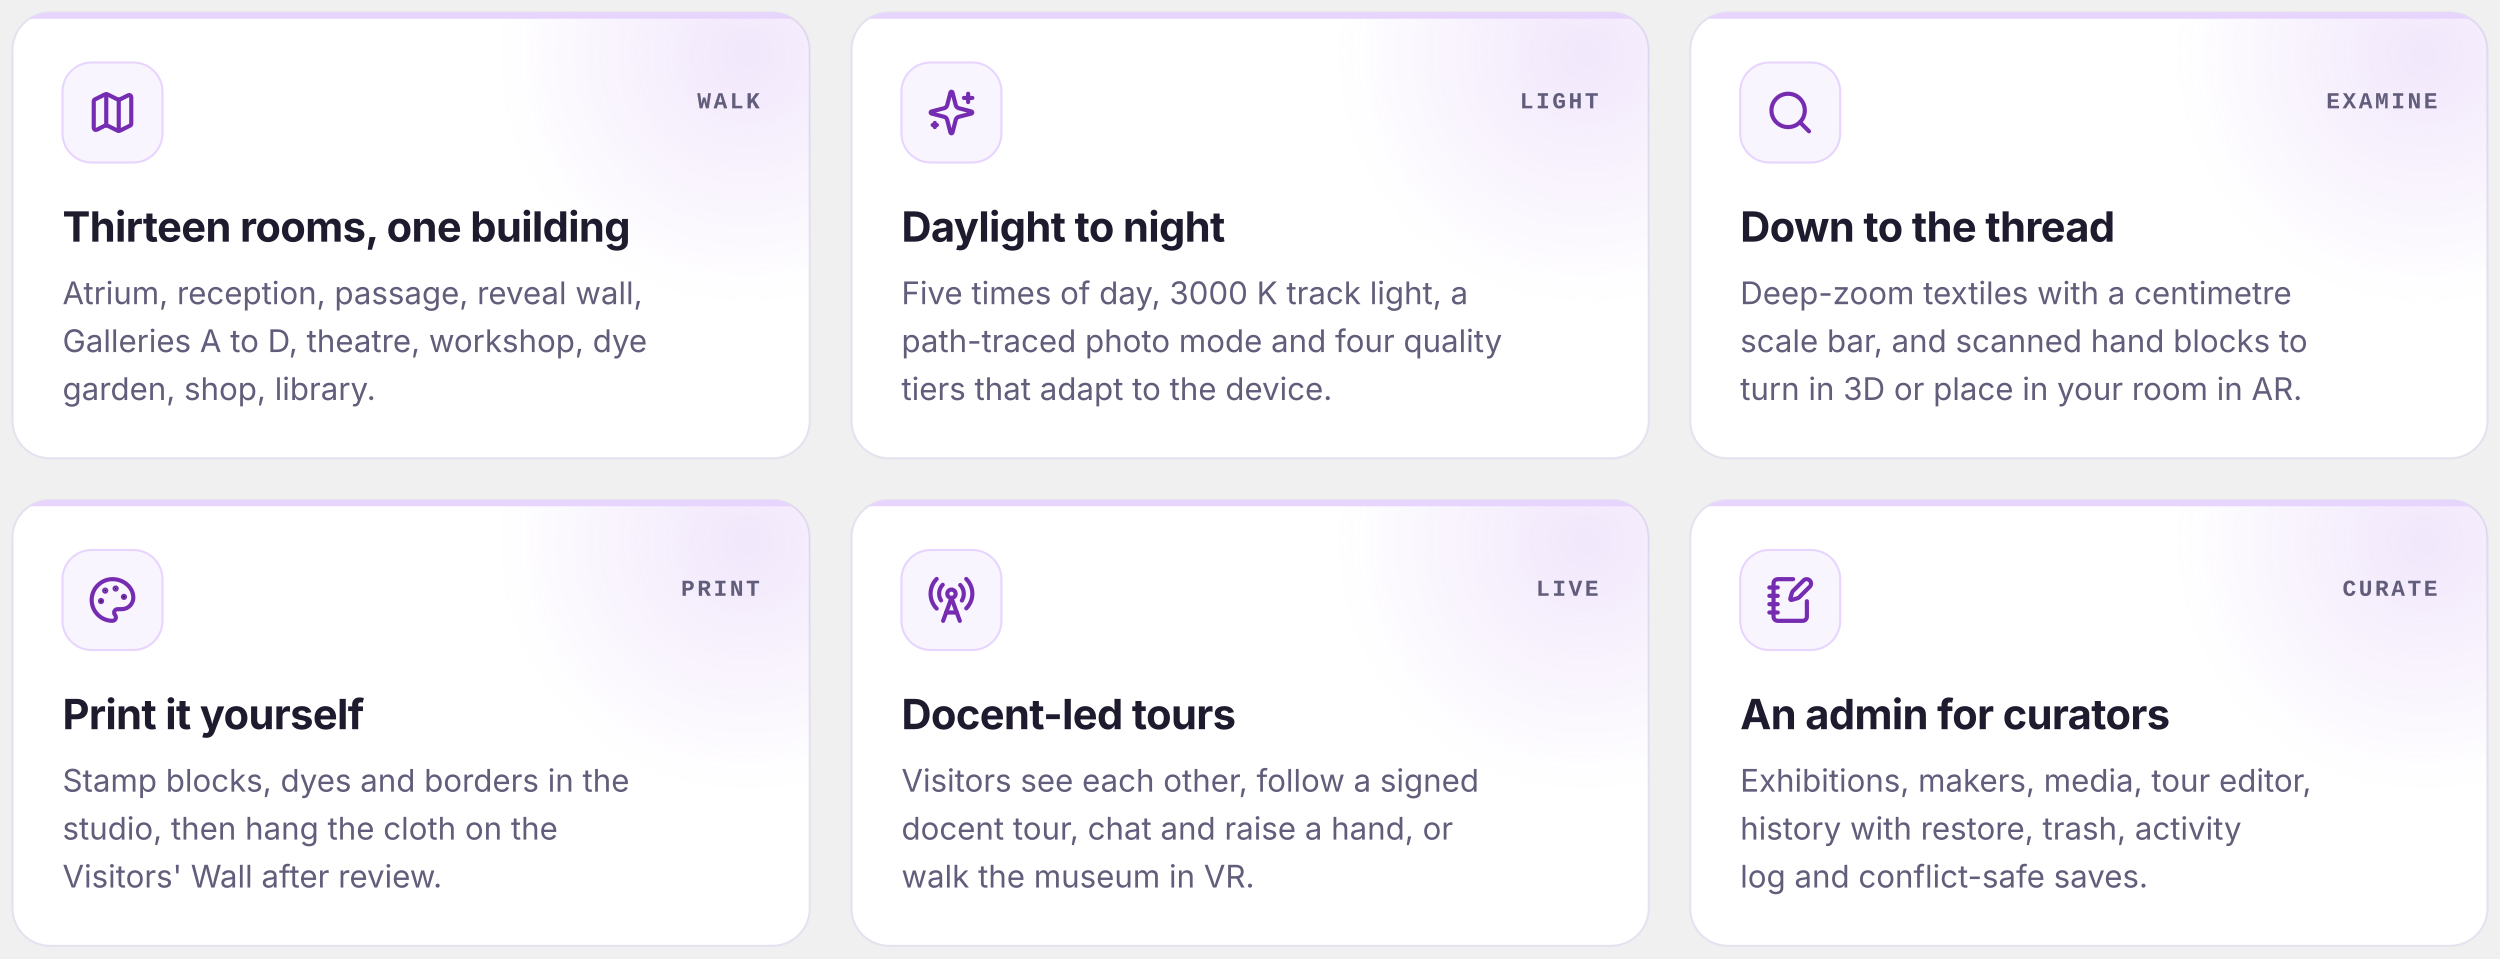
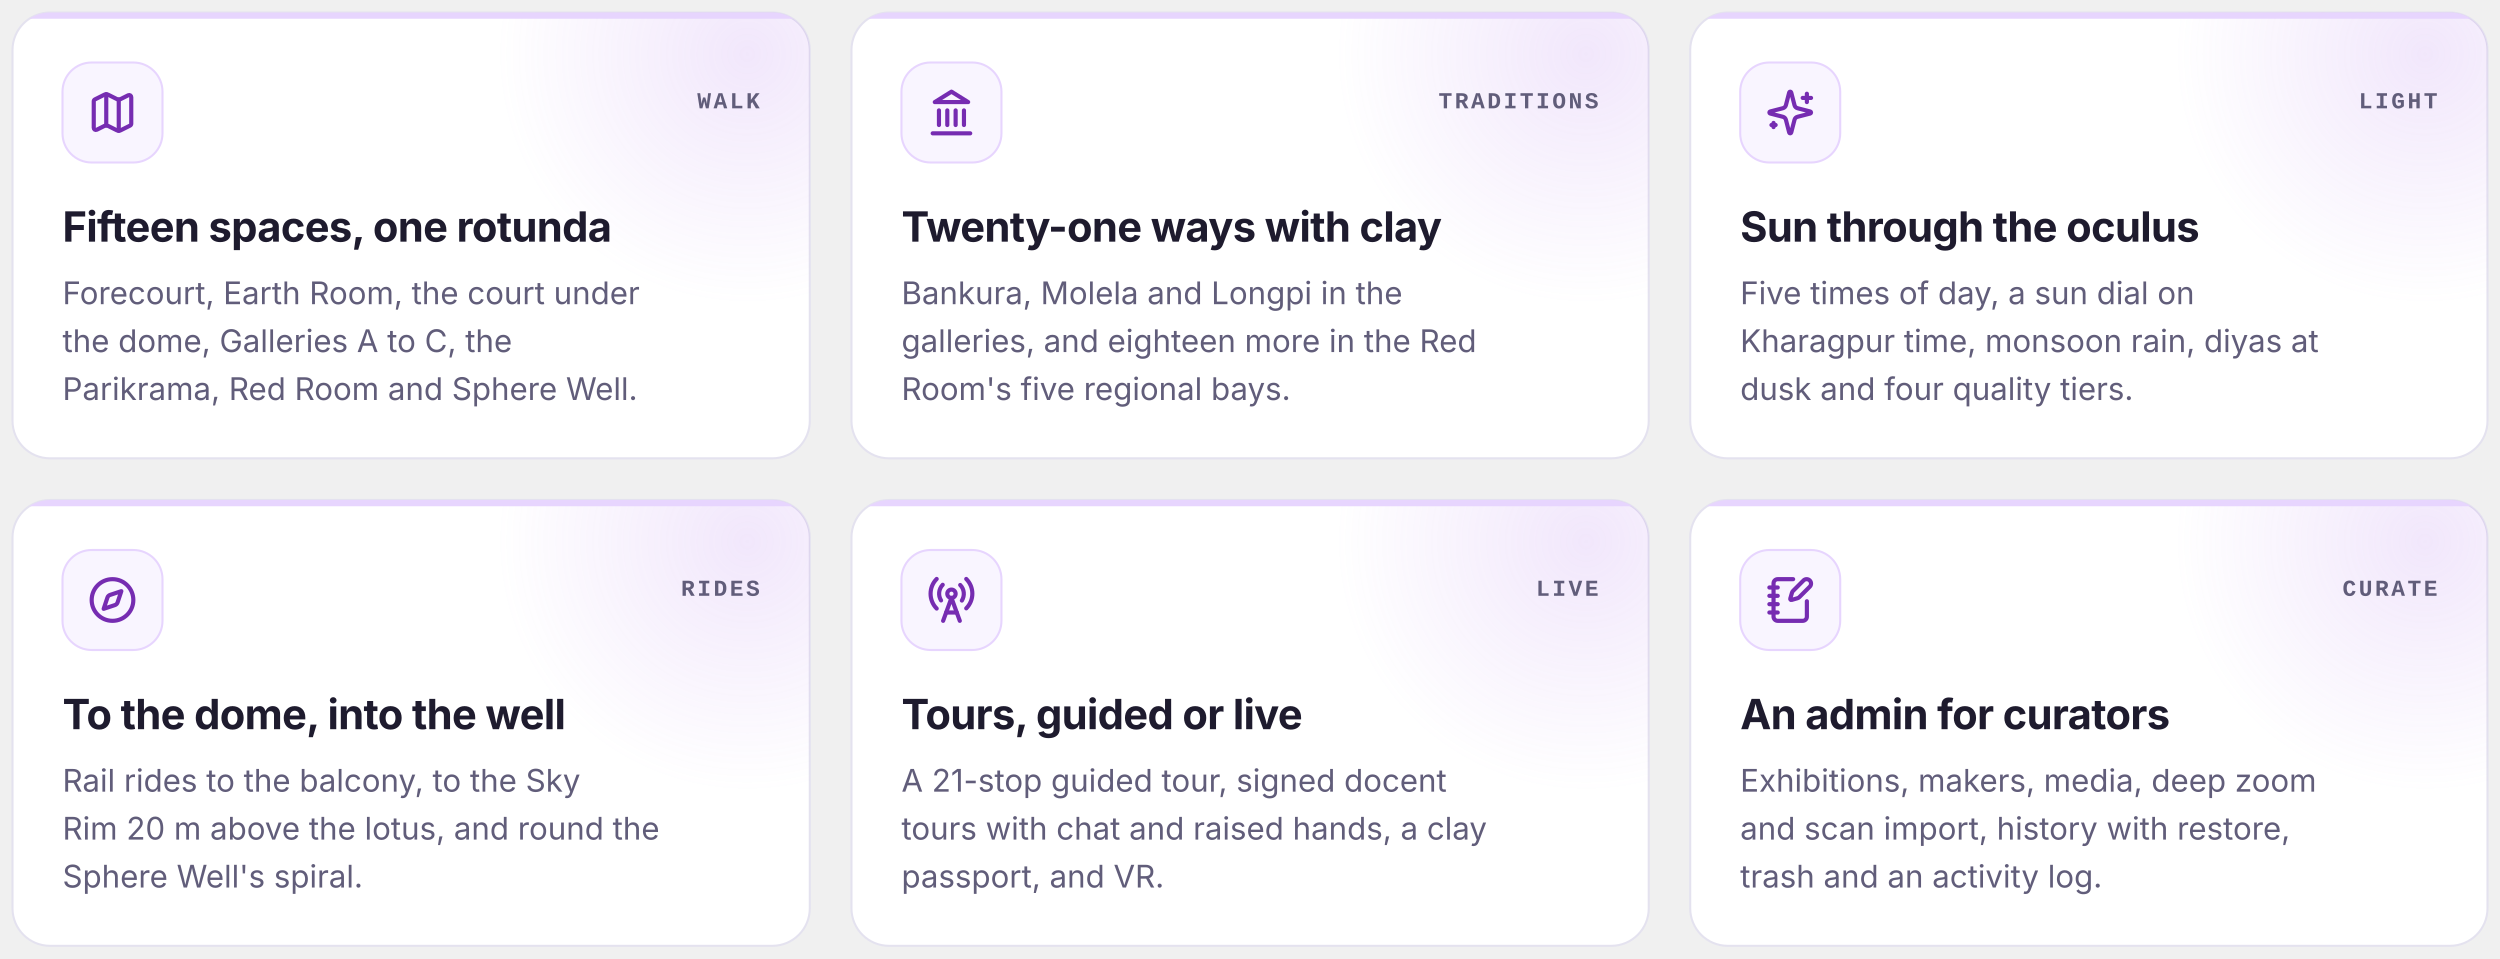
- <svg xmlns="http://www.w3.org/2000/svg" width="1200" height="460" viewBox="0 0 1200 460" role="img" aria-label="What the museum does: walk, light, examine, print, tour live and curate">
+ <svg xmlns="http://www.w3.org/2000/svg" width="1200" height="460" viewBox="0 0 1200 460" role="img" aria-label="What the pavilion does: walk, traditions, light, rides, tours and curation">
  <defs>
    <style>.d{font-family:'Plus Jakarta Sans','Inter',ui-sans-serif,system-ui,-apple-system,'Segoe UI',Roboto,Helvetica,Arial,sans-serif}.s{font-family:'Inter',ui-sans-serif,system-ui,-apple-system,'Segoe UI',Roboto,Helvetica,Arial,sans-serif}.m{font-family:'JetBrains Mono',ui-monospace,'SFMono-Regular',Menlo,Consolas,'Liberation Mono',monospace}.rise{animation:rise .9s cubic-bezier(.2,.7,.2,1) both}@keyframes rise{from{opacity:0;transform:translateY(12px)}to{opacity:1;transform:translateY(0)}}.shine{animation:shine 5.6s cubic-bezier(.5,0,.3,1) infinite}@keyframes shine{0%{transform:translateX(0)}45%,100%{transform:translateX(562.7px)}}.r0{animation-delay:0.1s}.r1{animation-delay:0.2s}.r2{animation-delay:0.3s}.r3{animation-delay:0.5s}.r4{animation-delay:0.6s}.r5{animation-delay:0.7s}@media (prefers-reduced-motion:reduce){*{animation:none!important}.smil{display:none}.sweep{fill:url(#still)}}</style>
    <radialGradient id="halo">
      <stop offset="0" stop-color="#AA69E9" stop-opacity=".16" />
      <stop offset="1" stop-color="#AA69E9" stop-opacity="0" />
    </radialGradient>
    <linearGradient id="glint" x1="0" y1="0" x2="1" y2="0">
      <stop offset="0" stop-color="#762CB1" stop-opacity="0" />
      <stop offset=".5" stop-color="#762CB1" />
      <stop offset="1" stop-color="#CD9200" stop-opacity="0" />
    </linearGradient>
    <clipPath id="k0">
      <rect x="6" y="6" width="382.7" height="214" rx="18" />
    </clipPath>
    <clipPath id="k1">
      <rect x="408.7" y="6" width="382.7" height="214" rx="18" />
    </clipPath>
    <clipPath id="k2">
      <rect x="811.3" y="6" width="382.7" height="214" rx="18" />
    </clipPath>
    <clipPath id="k3">
      <rect x="6" y="240" width="382.7" height="214" rx="18" />
    </clipPath>
    <clipPath id="k4">
      <rect x="408.7" y="240" width="382.7" height="214" rx="18" />
    </clipPath>
    <clipPath id="k5">
      <rect x="811.3" y="240" width="382.7" height="214" rx="18" />
    </clipPath>
  </defs>
  <g class="rise r0">
    <rect x="6" y="6" width="382.7" height="214" rx="18" fill="#FFFFFF" stroke="#E4E2EF" />
    <g clip-path="url(#k0)">
      <circle cx="358.7" cy="26" r="120" fill="url(#halo)" />
      <rect x="6" y="6" width="382.7" height="3" fill="#E7D5FE" />
      <rect class="shine" style="animation-delay:0s" x="-174" y="6" width="180" height="3" fill="url(#glint)" />
    </g>
    <rect x="30" y="30" width="48" height="48" rx="14" fill="#F9F5FF" stroke="#E7D5FE" />
    <g transform="translate(42 42) scale(1)" fill="none" stroke="#762CB1" stroke-width="2" stroke-linecap="round" stroke-linejoin="round">
      <path d="M14.106 5.553a2 2 0 0 0 1.788 0l3.659-1.83A1 1 0 0 1 21 4.619v12.764a1 1 0 0 1-.553.894l-4.553 2.277a2 2 0 0 1-1.788 0l-4.212-2.106a2 2 0 0 0-1.788 0l-3.659 1.83A1 1 0 0 1 3 19.381V6.618a1 1 0 0 1 .553-.894l4.553-2.277a2 2 0 0 1 1.788 0z" />
      <path d="M15 5.764v15" />
      <path d="M9 3.236v15" />
    </g>
    <text x="364.7" y="52" class="m" fill="#615D7A" font-size="11" font-weight="600" letter-spacing="1.2" text-anchor="end">WALK</text>
-     <text x="30" y="116" class="d" fill="#1E1B2E" font-size="20" font-weight="700" letter-spacing="-.3">Thirteen rooms, one building</text>
-     <text x="30" y="146" class="s" fill="#615D7A" font-size="15">Atrium, reception, passage, reveal wall,</text>
-     <text x="30" y="169" class="s" fill="#615D7A" font-size="15">Galleries A to D, theatre, workshop, dye</text>
-     <text x="30" y="192" class="s" fill="#615D7A" font-size="15">garden, shop, library.</text>
+     <text x="30" y="116" class="d" fill="#1E1B2E" font-size="20" font-weight="700" letter-spacing="-.3">Fifteen spaces, one rotunda</text>
+     <text x="30" y="146" class="s" fill="#615D7A" font-size="15">Forecourt, Earth Room, the court under</text>
+     <text x="30" y="169" class="s" fill="#615D7A" font-size="15">the dome, Galleries A to C, the</text>
+     <text x="30" y="192" class="s" fill="#615D7A" font-size="15">Parikrama, Red Room and Sphere Well.</text>
  </g>
  <g class="rise r1">
    <rect x="408.7" y="6" width="382.7" height="214" rx="18" fill="#FFFFFF" stroke="#E4E2EF" />
    <g clip-path="url(#k1)">
      <circle cx="761.3" cy="26" r="120" fill="url(#halo)" />
      <rect x="408.7" y="6" width="382.7" height="3" fill="#E7D5FE" />
      <rect class="shine" style="animation-delay:0.7s" x="228.7" y="6" width="180" height="3" fill="url(#glint)" />
    </g>
    <rect x="432.7" y="30" width="48" height="48" rx="14" fill="#F9F5FF" stroke="#E7D5FE" />
    <g transform="translate(444.7 42) scale(1)" fill="none" stroke="#762CB1" stroke-width="2" stroke-linecap="round" stroke-linejoin="round">
-       <path d="M9.937 15.5A2 2 0 0 0 8.5 14.063l-6.135-1.582a.5.5 0 0 1 0-.962L8.5 9.936A2 2 0 0 0 9.937 8.5l1.582-6.135a.5.5 0 0 1 .963 0L14.063 8.5A2 2 0 0 0 15.5 9.937l6.135 1.581a.5.5 0 0 1 0 .964L15.5 14.063a2 2 0 0 0-1.437 1.437l-1.582 6.135a.5.5 0 0 1-.963 0z" />
-       <path d="M20 3v4" />
-       <path d="M22 5h-4" />
-       <path d="M4 17v2" />
-       <path d="M5 18H3" />
+       <line x1="3" x2="21" y1="22" y2="22" />
+       <line x1="6" x2="6" y1="18" y2="11" />
+       <line x1="10" x2="10" y1="18" y2="11" />
+       <line x1="14" x2="14" y1="18" y2="11" />
+       <line x1="18" x2="18" y1="18" y2="11" />
+       <polygon points="12 2 20 7 4 7" />
    </g>
-     <text x="767.3" y="52" class="m" fill="#615D7A" font-size="11" font-weight="600" letter-spacing="1.2" text-anchor="end">LIGHT</text>
-     <text x="432.7" y="116" class="d" fill="#1E1B2E" font-size="20" font-weight="700" letter-spacing="-.3">Daylight to night</text>
-     <text x="432.7" y="146" class="s" fill="#615D7A" font-size="15">Five times of day, 3000 K track light, a</text>
-     <text x="432.7" y="169" class="s" fill="#615D7A" font-size="15">path-traced photo mode and four quality</text>
-     <text x="432.7" y="192" class="s" fill="#615D7A" font-size="15">tiers that adapt to the device.</text>
+     <text x="767.3" y="52" class="m" fill="#615D7A" font-size="11" font-weight="600" letter-spacing="1.2" text-anchor="end">TRADITIONS</text>
+     <text x="432.7" y="116" class="d" fill="#1E1B2E" font-size="20" font-weight="700" letter-spacing="-.3">Twenty-one ways with clay</text>
+     <text x="432.7" y="146" class="s" fill="#615D7A" font-size="15">Bankura, Molela and Longpi in the</text>
+     <text x="432.7" y="169" class="s" fill="#615D7A" font-size="15">galleries, and eighteen more in the Red</text>
+     <text x="432.7" y="192" class="s" fill="#615D7A" font-size="15">Room's five regional bays.</text>
  </g>
  <g class="rise r2">
    <rect x="811.3" y="6" width="382.7" height="214" rx="18" fill="#FFFFFF" stroke="#E4E2EF" />
    <g clip-path="url(#k2)">
      <circle cx="1164" cy="26" r="120" fill="url(#halo)" />
      <rect x="811.3" y="6" width="382.7" height="3" fill="#E7D5FE" />
      <rect class="shine" style="animation-delay:1.4s" x="631.3" y="6" width="180" height="3" fill="url(#glint)" />
    </g>
    <rect x="835.3" y="30" width="48" height="48" rx="14" fill="#F9F5FF" stroke="#E7D5FE" />
    <g transform="translate(847.3 42) scale(1)" fill="none" stroke="#762CB1" stroke-width="2" stroke-linecap="round" stroke-linejoin="round">
-       <circle cx="11" cy="11" r="8" />
-       <path d="m21 21-4.3-4.3" />
+       <path d="M9.937 15.5A2 2 0 0 0 8.5 14.063l-6.135-1.582a.5.5 0 0 1 0-.962L8.5 9.936A2 2 0 0 0 9.937 8.5l1.582-6.135a.5.5 0 0 1 .963 0L14.063 8.5A2 2 0 0 0 15.5 9.937l6.135 1.581a.5.5 0 0 1 0 .964L15.5 14.063a2 2 0 0 0-1.437 1.437l-1.582 6.135a.5.5 0 0 1-.963 0z" />
+       <path d="M20 3v4" />
+       <path d="M22 5h-4" />
+       <path d="M4 17v2" />
+       <path d="M5 18H3" />
    </g>
-     <text x="1170" y="52" class="m" fill="#615D7A" font-size="11" font-weight="600" letter-spacing="1.2" text-anchor="end">EXAMINE</text>
-     <text x="835.3" y="116" class="d" fill="#1E1B2E" font-size="20" font-weight="700" letter-spacing="-.3">Down to the thread</text>
-     <text x="835.3" y="146" class="s" fill="#615D7A" font-size="15">Deep-zoom textiles with a centimetre</text>
-     <text x="835.3" y="169" class="s" fill="#615D7A" font-size="15">scale bar, and scanned hand blocks to</text>
-     <text x="835.3" y="192" class="s" fill="#615D7A" font-size="15">turn in 3D or place in your room in AR.</text>
+     <text x="1170" y="52" class="m" fill="#615D7A" font-size="11" font-weight="600" letter-spacing="1.2" text-anchor="end">LIGHT</text>
+     <text x="835.3" y="116" class="d" fill="#1E1B2E" font-size="20" font-weight="700" letter-spacing="-.3">Sun through the oculus</text>
+     <text x="835.3" y="146" class="s" fill="#615D7A" font-size="15">Five times of day, a sun dial on</text>
+     <text x="835.3" y="169" class="s" fill="#615D7A" font-size="15">Kharagpur time, monsoon rain, diyas at</text>
+     <text x="835.3" y="192" class="s" fill="#615D7A" font-size="15">dusk and four quality tiers.</text>
  </g>
  <g class="rise r3">
    <rect x="6" y="240" width="382.7" height="214" rx="18" fill="#FFFFFF" stroke="#E4E2EF" />
    <g clip-path="url(#k3)">
      <circle cx="358.7" cy="260" r="120" fill="url(#halo)" />
      <rect x="6" y="240" width="382.7" height="3" fill="#E7D5FE" />
      <rect class="shine" style="animation-delay:2.1s" x="-174" y="240" width="180" height="3" fill="url(#glint)" />
    </g>
    <rect x="30" y="264" width="48" height="48" rx="14" fill="#F9F5FF" stroke="#E7D5FE" />
    <g transform="translate(42 276) scale(1)" fill="none" stroke="#762CB1" stroke-width="2" stroke-linecap="round" stroke-linejoin="round">
-       <circle cx="13.5" cy="6.5" r=".5" fill="currentColor" />
-       <circle cx="17.5" cy="10.5" r=".5" fill="currentColor" />
-       <circle cx="8.5" cy="7.5" r=".5" fill="currentColor" />
-       <circle cx="6.5" cy="12.5" r=".5" fill="currentColor" />
-       <path d="M12 2C6.5 2 2 6.5 2 12s4.5 10 10 10c.926 0 1.648-.746 1.648-1.688 0-.437-.18-.835-.437-1.125-.29-.289-.438-.652-.438-1.125a1.64 1.64 0 0 1 1.668-1.668h1.996c3.051 0 5.555-2.503 5.555-5.554C21.965 6.012 17.461 2 12 2z" />
+       <path d="m16.24 7.76-1.804 5.411a2 2 0 0 1-1.265 1.265L7.76 16.24l1.804-5.411a2 2 0 0 1 1.265-1.265z" />
+       <circle cx="12" cy="12" r="10" />
    </g>
-     <text x="364.7" y="286" class="m" fill="#615D7A" font-size="11" font-weight="600" letter-spacing="1.2" text-anchor="end">PRINT</text>
-     <text x="30" y="350" class="d" fill="#1E1B2E" font-size="20" font-weight="700" letter-spacing="-.3">Print it yourself</text>
-     <text x="30" y="380" class="s" fill="#615D7A" font-size="15">Stamp blocks, dyes and borders in the</text>
-     <text x="30" y="403" class="s" fill="#615D7A" font-size="15">studio, then hang the cloth on the</text>
-     <text x="30" y="426" class="s" fill="#615D7A" font-size="15">Visitors' Wall after review.</text>
+     <text x="364.7" y="286" class="m" fill="#615D7A" font-size="11" font-weight="600" letter-spacing="1.2" text-anchor="end">RIDES</text>
+     <text x="30" y="350" class="d" fill="#1E1B2E" font-size="20" font-weight="700" letter-spacing="-.3">To the dome, into the well</text>
+     <text x="30" y="380" class="s" fill="#615D7A" font-size="15">Rail rides to the balcony, to the Sky</text>
+     <text x="30" y="403" class="s" fill="#615D7A" font-size="15">Rim 20 m above the lotus, and round the</text>
+     <text x="30" y="426" class="s" fill="#615D7A" font-size="15">Sphere Well's spiral.</text>
  </g>
  <g class="rise r4">
    <rect x="408.7" y="240" width="382.7" height="214" rx="18" fill="#FFFFFF" stroke="#E4E2EF" />
    <g clip-path="url(#k4)">
      <circle cx="761.3" cy="260" r="120" fill="url(#halo)" />
      <rect x="408.7" y="240" width="382.7" height="3" fill="#E7D5FE" />
      <rect class="shine" style="animation-delay:2.8s" x="228.7" y="240" width="180" height="3" fill="url(#glint)" />
    </g>
    <rect x="432.7" y="264" width="48" height="48" rx="14" fill="#F9F5FF" stroke="#E7D5FE" />
    <g transform="translate(444.7 276) scale(1)" fill="none" stroke="#762CB1" stroke-width="2" stroke-linecap="round" stroke-linejoin="round">
      <path d="M4.9 16.1C1 12.2 1 5.8 4.9 1.9" />
      <path d="M7.8 4.7a6.14 6.14 0 0 0-.8 7.5" />
      <circle cx="12" cy="9" r="2" />
      <path d="M16.2 4.8c2 2 2.26 5.11.8 7.47" />
      <path d="M19.1 1.9a9.96 9.96 0 0 1 0 14.1" />
      <path d="M9.5 18h5" />
      <path d="m8 22 4-11 4 11" />
    </g>
    <text x="767.3" y="286" class="m" fill="#615D7A" font-size="11" font-weight="600" letter-spacing="1.2" text-anchor="end">LIVE</text>
-     <text x="432.7" y="350" class="d" fill="#1E1B2E" font-size="20" font-weight="700" letter-spacing="-.3">Docent-led tours</text>
-     <text x="432.7" y="380" class="s" fill="#615D7A" font-size="15">Visitors see each other, follow a signed</text>
-     <text x="432.7" y="403" class="s" fill="#615D7A" font-size="15">docent tour, chat and raise a hand, or</text>
-     <text x="432.7" y="426" class="s" fill="#615D7A" font-size="15">walk the museum in VR.</text>
+     <text x="432.7" y="350" class="d" fill="#1E1B2E" font-size="20" font-weight="700" letter-spacing="-.3">Tours, guided or live</text>
+     <text x="432.7" y="380" class="s" fill="#615D7A" font-size="15">A 21-stop guided tour, signed docent</text>
+     <text x="432.7" y="403" class="s" fill="#615D7A" font-size="15">tours with chat and raised hands, a clay</text>
+     <text x="432.7" y="426" class="s" fill="#615D7A" font-size="15">passport, and VR.</text>
  </g>
  <g class="rise r5">
    <rect x="811.3" y="240" width="382.7" height="214" rx="18" fill="#FFFFFF" stroke="#E4E2EF" />
    <g clip-path="url(#k5)">
      <circle cx="1164" cy="260" r="120" fill="url(#halo)" />
      <rect x="811.3" y="240" width="382.7" height="3" fill="#E7D5FE" />
      <rect class="shine" style="animation-delay:3.5s" x="631.3" y="240" width="180" height="3" fill="url(#glint)" />
    </g>
    <rect x="835.3" y="264" width="48" height="48" rx="14" fill="#F9F5FF" stroke="#E7D5FE" />
    <g transform="translate(847.3 276) scale(1)" fill="none" stroke="#762CB1" stroke-width="2" stroke-linecap="round" stroke-linejoin="round">
      <path d="M13.4 2H6a2 2 0 0 0-2 2v16a2 2 0 0 0 2 2h12a2 2 0 0 0 2-2v-7.4" />
      <path d="M2 6h4" />
      <path d="M2 10h4" />
      <path d="M2 14h4" />
      <path d="M2 18h4" />
      <path d="M21.378 5.626a1 1 0 1 0-3.004-3.004l-5.01 5.012a2 2 0 0 0-.506.854l-.837 2.87a.5.5 0 0 0 .62.62l2.87-.837a2 2 0 0 0 .854-.506z" />
    </g>
    <text x="1170" y="286" class="m" fill="#615D7A" font-size="11" font-weight="600" letter-spacing="1.2" text-anchor="end">CURATE</text>
    <text x="835.3" y="350" class="d" fill="#1E1B2E" font-size="20" font-weight="700" letter-spacing="-.3">An admin for curators</text>
-     <text x="835.3" y="380" class="s" fill="#615D7A" font-size="15">Exhibitions, makers, media, tour editor,</text>
-     <text x="835.3" y="403" class="s" fill="#615D7A" font-size="15">history with restore, trash, activity</text>
-     <text x="835.3" y="426" class="s" fill="#615D7A" font-size="15">log and conflict-safe saves.</text>
+     <text x="835.3" y="380" class="s" fill="#615D7A" font-size="15">Exhibitions, makers, media, deep zoom</text>
+     <text x="835.3" y="403" class="s" fill="#615D7A" font-size="15">and scan import, history with restore,</text>
+     <text x="835.3" y="426" class="s" fill="#615D7A" font-size="15">trash and an activity log.</text>
  </g>
</svg>
